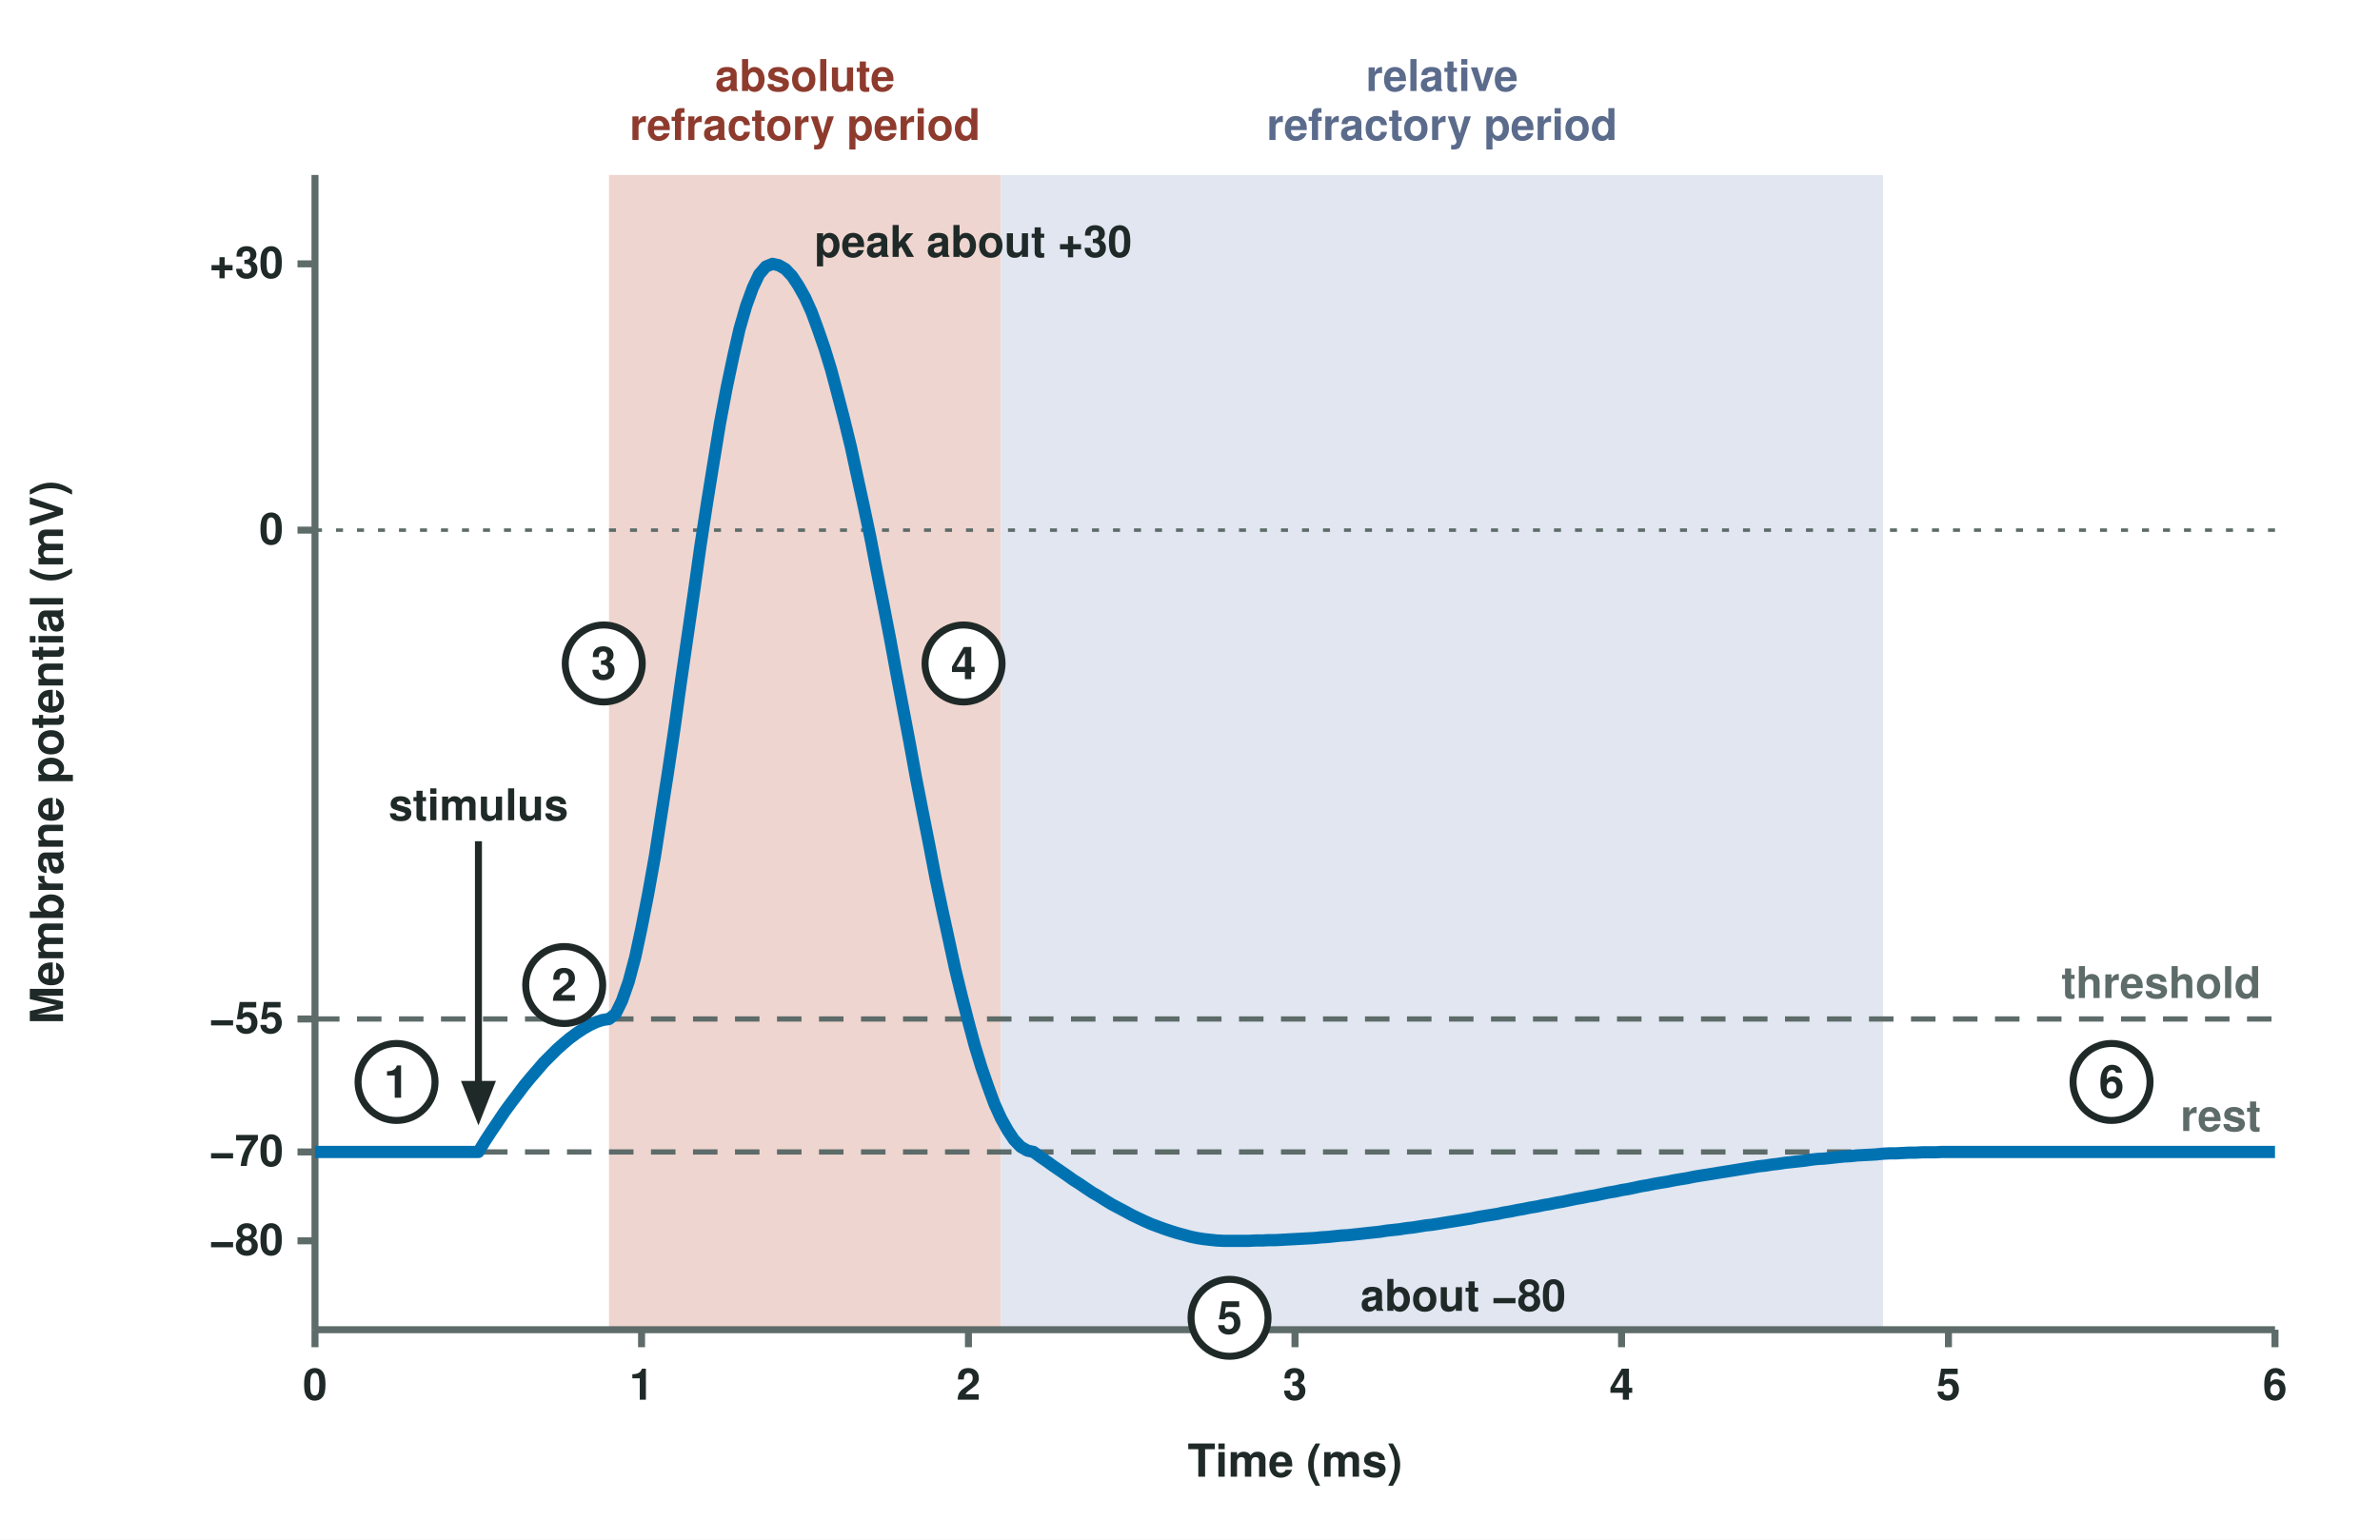
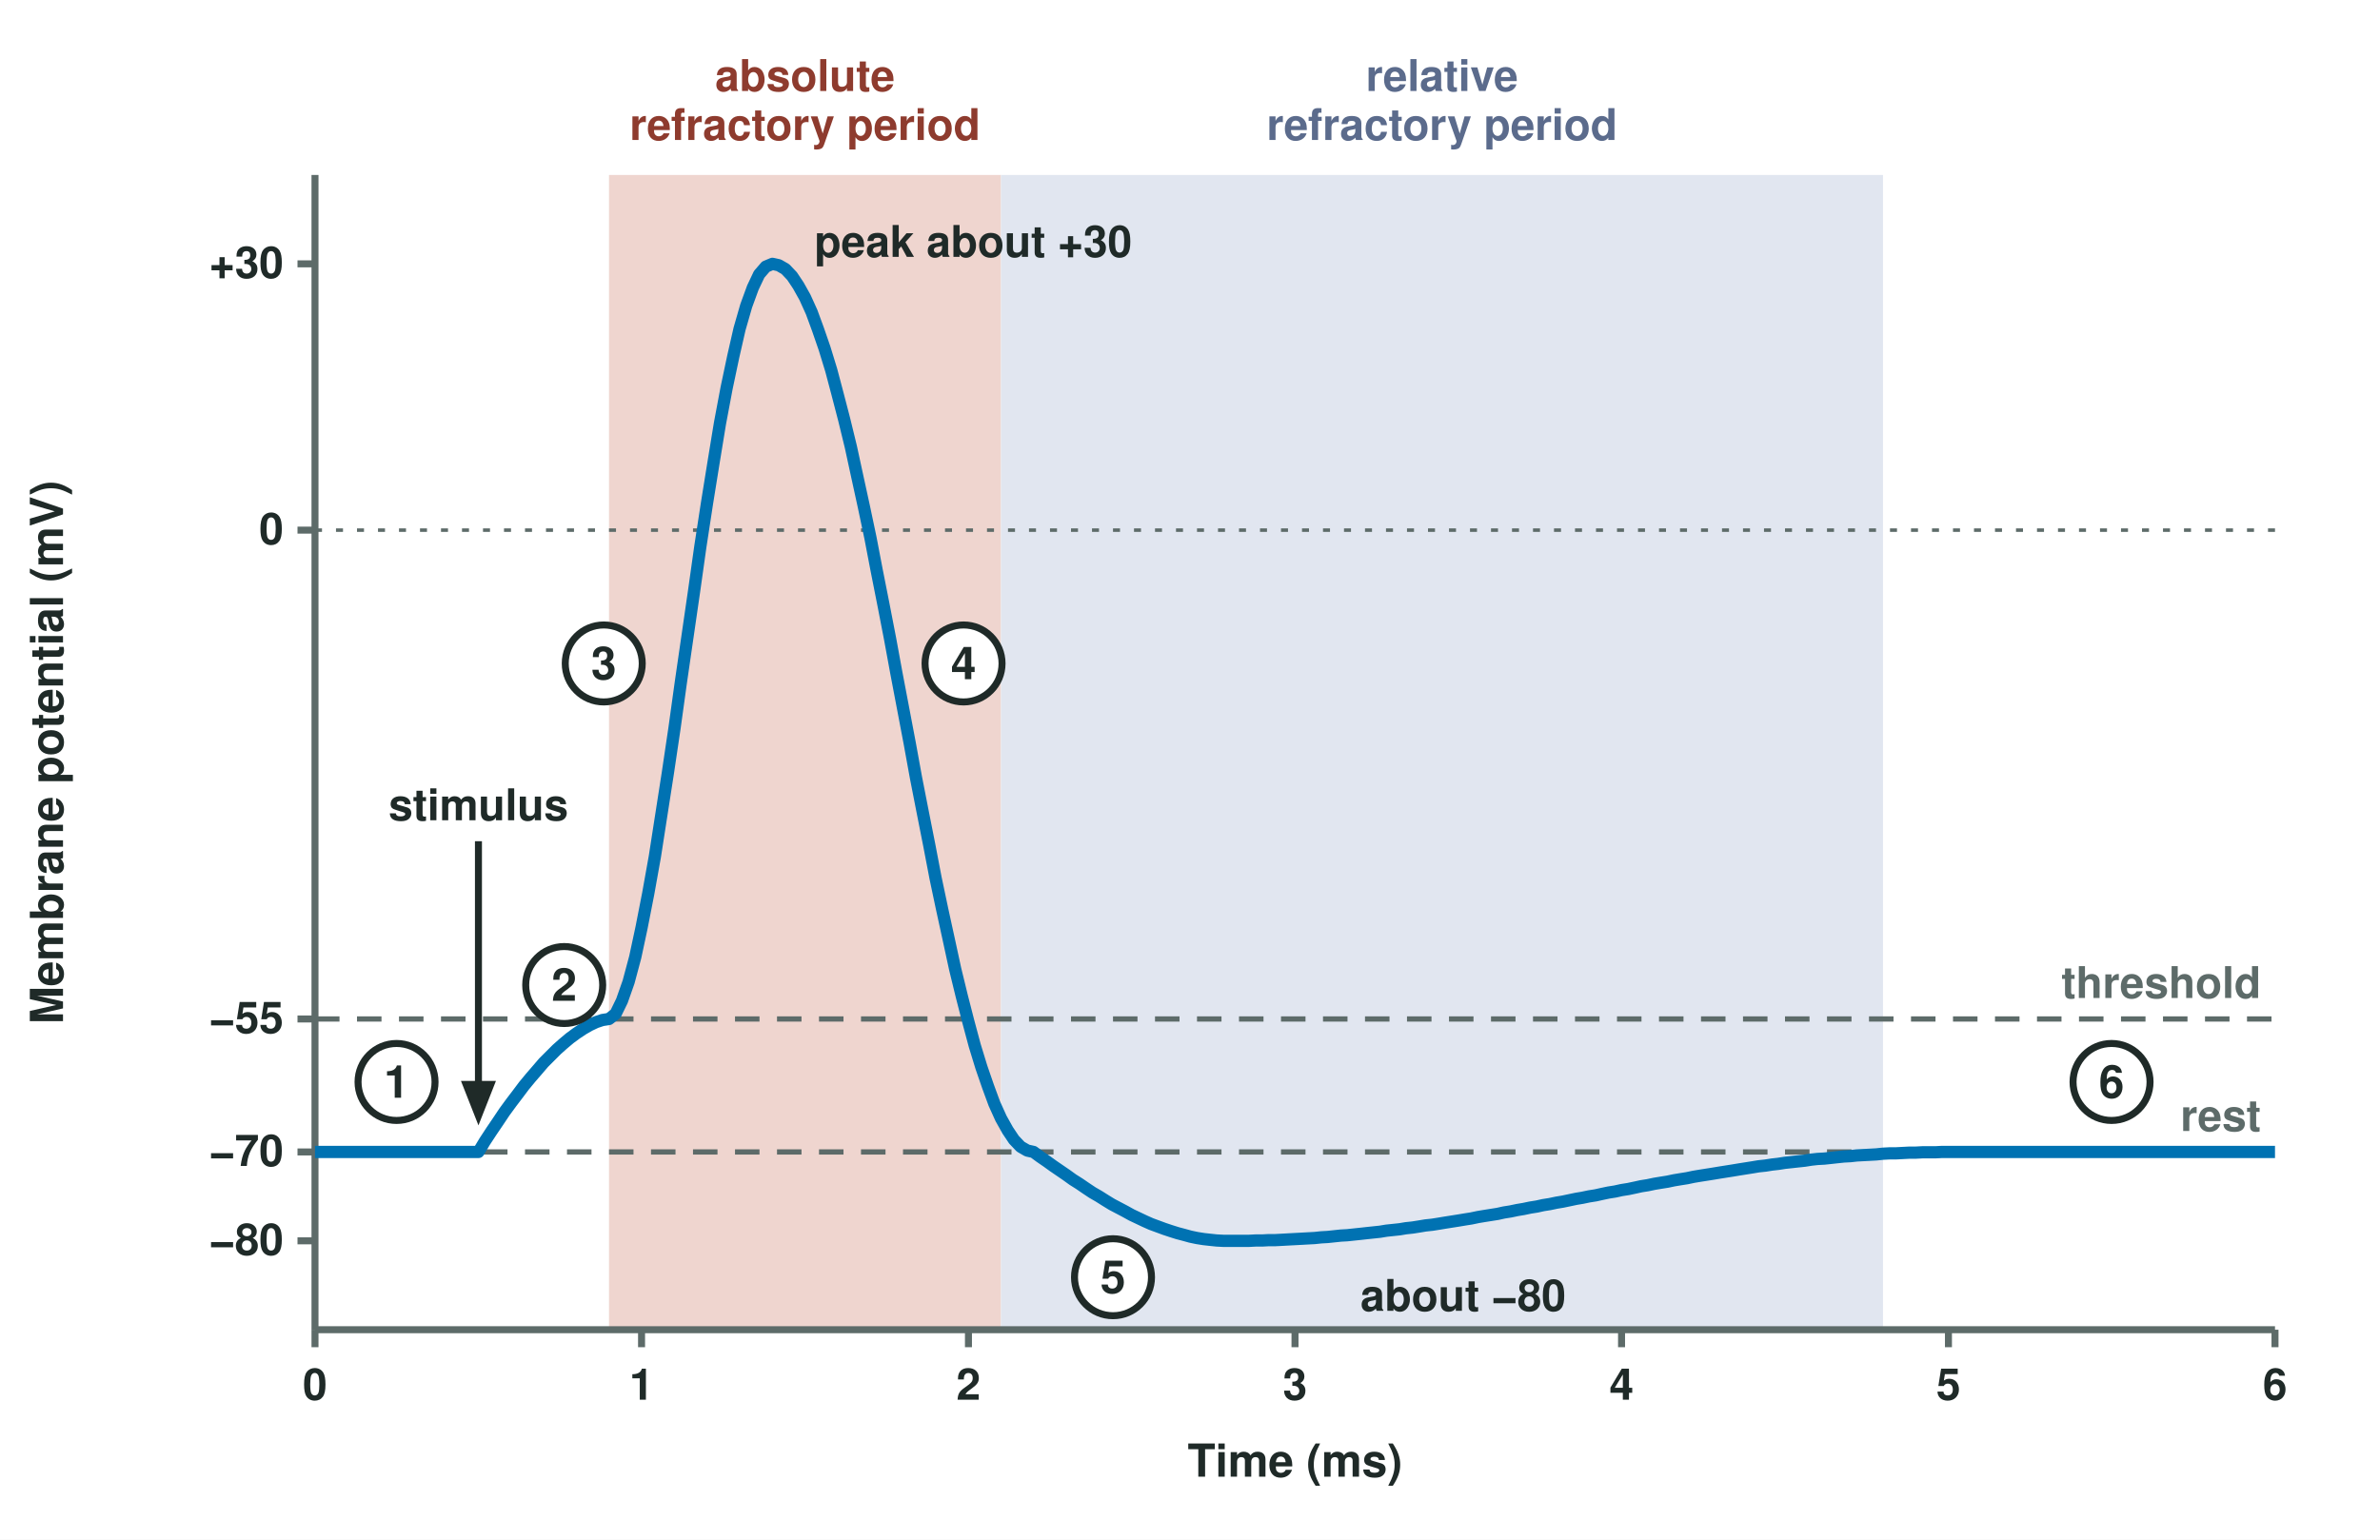
<svg xmlns="http://www.w3.org/2000/svg" viewBox="0 0 680 440" width="680" height="440" role="img" aria-label="A graph of a neuron membrane potential in millivolts against time in milliseconds, from 0 to 6 ms, with six numbered phases. 1: the membrane rests at minus 70. 2: after a stimulus at 0.5 ms it depolarizes to the threshold line at minus 55, reached at about 0.9 ms. 3: the rising phase shoots up to a peak of about plus 30 at 1.4 ms. 4: the falling phase drops back to minus 70 by about 2.2 ms. 5: the afterhyperpolarization dips to about minus 80 near 2.8 ms. 6: the membrane returns to rest at minus 70 by about 5 ms. A shaded band from about 0.9 to 2.1 ms marks the absolute refractory period, and a second band from about 2.1 to 4.8 ms marks the relative refractory period.">
  <rect x="0" y="0" width="680" height="440" fill="#FFFFFF" />
  <g font-family="Helvetica, Arial, sans-serif" fill="#1F2A28">
    <rect x="174.0" y="50.0" width="112.0" height="330.0" fill="#EFD5CF" stroke="none" />
    <rect x="286.0" y="50.0" width="252.0" height="330.0" fill="#E1E6F0" stroke="none" />
    <text x="230.0" y="26.0" font-size="12.5" font-weight="800" fill="#8E3B2E" text-anchor="middle">absolute</text>
    <text x="230.0" y="40.0" font-size="12.5" font-weight="800" fill="#8E3B2E" text-anchor="middle">refractory period</text>
    <text x="412.0" y="26.0" font-size="12.5" font-weight="800" fill="#5B6B8C" text-anchor="middle">relative</text>
    <text x="412.0" y="40.0" font-size="12.5" font-weight="800" fill="#5B6B8C" text-anchor="middle">refractory period</text>
    <line x1="90" y1="380.0" x2="650" y2="380.0" stroke="#5D6B69" stroke-width="2" />
    <line x1="90" y1="380.0" x2="90" y2="50.0" stroke="#5D6B69" stroke-width="2" />
    <line x1="85" y1="75.4" x2="90" y2="75.4" stroke="#5D6B69" stroke-width="2" />
    <text x="81" y="79.4" font-size="12.5" font-weight="700" text-anchor="end">+30</text>
    <line x1="85" y1="151.5" x2="90" y2="151.5" stroke="#5D6B69" stroke-width="2" />
    <text x="81" y="155.5" font-size="12.5" font-weight="700" text-anchor="end">0</text>
    <line x1="85" y1="291.2" x2="90" y2="291.2" stroke="#5D6B69" stroke-width="2" />
    <text x="81" y="295.2" font-size="12.5" font-weight="700" text-anchor="end">−55</text>
    <line x1="85" y1="329.2" x2="90" y2="329.2" stroke="#5D6B69" stroke-width="2" />
    <text x="81" y="333.2" font-size="12.5" font-weight="700" text-anchor="end">−70</text>
    <line x1="85" y1="354.6" x2="90" y2="354.6" stroke="#5D6B69" stroke-width="2" />
    <text x="81" y="358.6" font-size="12.5" font-weight="700" text-anchor="end">−80</text>
    <text x="18" y="215.0" font-size="13" font-weight="800" text-anchor="middle" transform="rotate(-90 18 215.0)">Membrane potential (mV)</text>
    <line x1="90.0" y1="380.0" x2="90.0" y2="385.0" stroke="#5D6B69" stroke-width="2" />
    <text x="90.0" y="400.0" font-size="12.5" font-weight="700" text-anchor="middle">0</text>
    <line x1="183.3" y1="380.0" x2="183.3" y2="385.0" stroke="#5D6B69" stroke-width="2" />
    <text x="183.3" y="400.0" font-size="12.5" font-weight="700" text-anchor="middle">1</text>
    <line x1="276.7" y1="380.0" x2="276.7" y2="385.0" stroke="#5D6B69" stroke-width="2" />
    <text x="276.7" y="400.0" font-size="12.5" font-weight="700" text-anchor="middle">2</text>
    <line x1="370.0" y1="380.0" x2="370.0" y2="385.0" stroke="#5D6B69" stroke-width="2" />
    <text x="370.0" y="400.0" font-size="12.5" font-weight="700" text-anchor="middle">3</text>
    <line x1="463.3" y1="380.0" x2="463.3" y2="385.0" stroke="#5D6B69" stroke-width="2" />
    <text x="463.3" y="400.0" font-size="12.5" font-weight="700" text-anchor="middle">4</text>
    <line x1="556.7" y1="380.0" x2="556.7" y2="385.0" stroke="#5D6B69" stroke-width="2" />
    <text x="556.7" y="400.0" font-size="12.5" font-weight="700" text-anchor="middle">5</text>
    <line x1="650.0" y1="380.0" x2="650.0" y2="385.0" stroke="#5D6B69" stroke-width="2" />
    <text x="650.0" y="400.0" font-size="12.5" font-weight="700" text-anchor="middle">6</text>
    <text x="370.0" y="422.0" font-size="13" font-weight="800" text-anchor="middle">Time (ms)</text>
    <line x1="90" y1="151.5" x2="650" y2="151.5" stroke="#5D6B69" stroke-width="1" stroke-dasharray="2 4" />
    <line x1="90" y1="291.2" x2="650" y2="291.2" stroke="#5D6B69" stroke-width="1.5" stroke-dasharray="7 5" />
    <text x="646" y="285.2" font-size="12.5" font-weight="700" fill="#5D6B69" text-anchor="end">threshold</text>
    <line x1="90" y1="329.2" x2="650" y2="329.2" stroke="#5D6B69" stroke-width="1.5" stroke-dasharray="7 5" />
    <text x="646" y="323.2" font-size="12.5" font-weight="700" fill="#5D6B69" text-anchor="end">rest</text>
    <line x1="136.7" y1="240.4" x2="136.7" y2="314.0" stroke="#1F2A28" stroke-width="2" />
    <path d="M131.7,308.9 L136.7,321.6 L141.7,308.9 z" fill="#1F2A28" />
    <text x="136.7" y="234.4" font-size="12.5" font-weight="700" text-anchor="middle">stimulus</text>
    <polyline fill="none" stroke="#0072B2" stroke-width="3.5" stroke-linejoin="round" points="90.0,329.2 91.9,329.2 93.7,329.2 95.6,329.2 97.5,329.2 99.3,329.2 101.2,329.2 103.1,329.2 104.9,329.2 106.8,329.2 108.7,329.2 110.5,329.2 112.4,329.2 114.3,329.2 116.1,329.2 118.0,329.2 119.9,329.2 121.7,329.2 123.6,329.2 125.5,329.2 127.3,329.2 129.2,329.2 131.1,329.2 132.9,329.2 134.8,329.2 136.7,329.2 138.5,326.2 140.4,323.3 142.3,320.5 144.1,317.8 146.0,315.2 147.9,312.7 149.7,310.3 151.6,308.0 153.5,305.8 155.3,303.7 157.2,301.8 159.1,299.9 160.9,298.3 162.8,296.7 164.7,295.3 166.5,294.1 168.4,293.0 170.3,292.1 172.1,291.5 174.0,291.2 175.9,289.7 177.7,286.0 179.6,280.6 181.5,273.5 183.3,265.1 185.2,255.4 187.1,244.8 188.9,233.2 190.8,221.0 192.7,208.2 194.5,195.2 196.4,182.1 198.3,169.0 200.1,156.2 202.0,143.8 203.9,132.0 205.7,121.0 207.6,110.9 209.5,101.9 211.3,94.0 213.2,87.4 215.1,82.2 216.9,78.4 218.8,76.2 220.7,75.4 222.5,75.8 224.4,76.9 226.3,78.9 228.1,81.6 230.0,85.0 231.9,89.2 233.7,94.1 235.6,99.6 237.5,105.8 239.3,112.6 241.2,119.9 243.1,127.7 244.9,136.0 246.8,144.7 248.7,153.7 250.5,163.1 252.4,172.7 254.3,182.5 256.1,192.3 258.0,202.3 259.9,212.3 261.7,222.2 263.6,231.9 265.5,241.5 267.3,250.9 269.2,259.9 271.1,268.6 272.9,276.9 274.8,284.7 276.7,292.1 278.5,298.8 280.4,305.0 282.3,310.5 284.1,315.4 286.0,319.6 287.9,323.0 289.7,325.7 291.6,327.7 293.5,328.8 295.3,329.2 297.2,330.6 299.1,331.9 300.9,333.2 302.8,334.5 304.7,335.8 306.5,337.1 308.4,338.3 310.3,339.6 312.1,340.8 314.0,341.9 315.9,343.1 317.7,344.2 319.6,345.2 321.5,346.2 323.3,347.2 325.2,348.1 327.1,349.0 328.9,349.8 330.8,350.5 332.7,351.2 334.5,351.8 336.4,352.4 338.3,352.9 340.1,353.4 342.0,353.8 343.9,354.1 345.7,354.3 347.6,354.5 349.5,354.6 351.3,354.6 353.2,354.6 355.1,354.6 356.9,354.6 358.8,354.5 360.7,354.5 362.5,354.4 364.4,354.4 366.3,354.3 368.1,354.2 370.0,354.1 371.9,354.0 373.7,353.9 375.6,353.8 377.5,353.6 379.3,353.5 381.2,353.3 383.1,353.1 384.9,353.0 386.8,352.8 388.7,352.6 390.5,352.4 392.4,352.2 394.3,352.0 396.1,351.7 398.0,351.5 399.9,351.3 401.7,351.0 403.6,350.8 405.5,350.5 407.3,350.2 409.2,350.0 411.1,349.7 412.9,349.4 414.8,349.1 416.7,348.8 418.5,348.5 420.4,348.2 422.3,347.8 424.1,347.5 426.0,347.2 427.9,346.9 429.7,346.5 431.6,346.2 433.5,345.8 435.3,345.5 437.2,345.1 439.1,344.8 440.9,344.4 442.8,344.1 444.7,343.7 446.5,343.4 448.4,343.0 450.3,342.6 452.1,342.3 454.0,341.9 455.9,341.6 457.7,341.2 459.6,340.8 461.5,340.5 463.3,340.1 465.2,339.8 467.1,339.4 468.9,339.0 470.8,338.7 472.7,338.3 474.5,338.0 476.4,337.7 478.3,337.3 480.1,337.0 482.0,336.7 483.9,336.3 485.7,336.0 487.6,335.7 489.5,335.4 491.3,335.1 493.2,334.8 495.1,334.5 496.9,334.2 498.8,333.9 500.7,333.6 502.5,333.3 504.4,333.1 506.3,332.8 508.1,332.6 510.0,332.3 511.9,332.1 513.7,331.9 515.6,331.7 517.5,331.4 519.3,331.2 521.2,331.1 523.1,330.9 524.9,330.7 526.8,330.5 528.7,330.4 530.5,330.2 532.4,330.1 534.3,330.0 536.1,329.9 538.0,329.7 539.9,329.6 541.7,329.6 543.6,329.5 545.5,329.4 547.3,329.4 549.2,329.3 551.1,329.3 552.9,329.3 554.8,329.2 556.7,329.2 558.5,329.2 560.4,329.2 562.3,329.2 564.1,329.2 566.0,329.2 567.9,329.2 569.7,329.2 571.6,329.2 573.5,329.2 575.3,329.2 577.2,329.2 579.1,329.2 580.9,329.2 582.8,329.2 584.7,329.2 586.5,329.2 588.4,329.2 590.3,329.2 592.1,329.2 594.0,329.2 595.9,329.2 597.7,329.2 599.6,329.2 601.5,329.2 603.3,329.2 605.2,329.2 607.1,329.2 608.9,329.2 610.8,329.2 612.7,329.2 614.5,329.2 616.4,329.2 618.3,329.2 620.1,329.2 622.0,329.2 623.9,329.2 625.7,329.2 627.6,329.2 629.5,329.2 631.3,329.2 633.2,329.2 635.1,329.2 636.9,329.2 638.8,329.2 640.7,329.2 642.5,329.2 644.4,329.2 646.3,329.2 648.1,329.2 650.0,329.2" />
    <circle cx="113.3" cy="309.2" r="11" fill="#FFFFFF" stroke="#1F2A28" stroke-width="2" />
    <text x="113.3" y="313.7" font-size="13" font-weight="800" text-anchor="middle">1</text>
    <circle cx="161.2" cy="281.5" r="11" fill="#FFFFFF" stroke="#1F2A28" stroke-width="2" />
    <text x="161.2" y="286.0" font-size="13" font-weight="800" text-anchor="middle">2</text>
    <circle cx="172.5" cy="189.6" r="11" fill="#FFFFFF" stroke="#1F2A28" stroke-width="2" />
    <text x="172.5" y="194.1" font-size="13" font-weight="800" text-anchor="middle">3</text>
    <circle cx="275.3" cy="189.6" r="11" fill="#FFFFFF" stroke="#1F2A28" stroke-width="2" />
    <text x="275.3" y="194.1" font-size="13" font-weight="800" text-anchor="middle">4</text>
-     <circle cx="351.3" cy="376.6" r="11" fill="#FFFFFF" stroke="#1F2A28" stroke-width="2" />
-     <text x="351.3" y="381.1" font-size="13" font-weight="800" text-anchor="middle">5</text>
+     <circle cx="318.0" cy="365.0" r="11" fill="#FFFFFF" stroke="#1F2A28" stroke-width="2" />
+     <text x="318.0" y="369.5" font-size="13" font-weight="800" text-anchor="middle">5</text>
    <circle cx="603.3" cy="309.2" r="11" fill="#FFFFFF" stroke="#1F2A28" stroke-width="2" />
    <text x="603.3" y="313.7" font-size="13" font-weight="800" text-anchor="middle">6</text>
    <text x="232.7" y="73.4" font-size="12.5" font-weight="700">peak about +30</text>
    <text x="388.7" y="374.6" font-size="12.5" font-weight="700">about −80</text>
  </g>
</svg>
